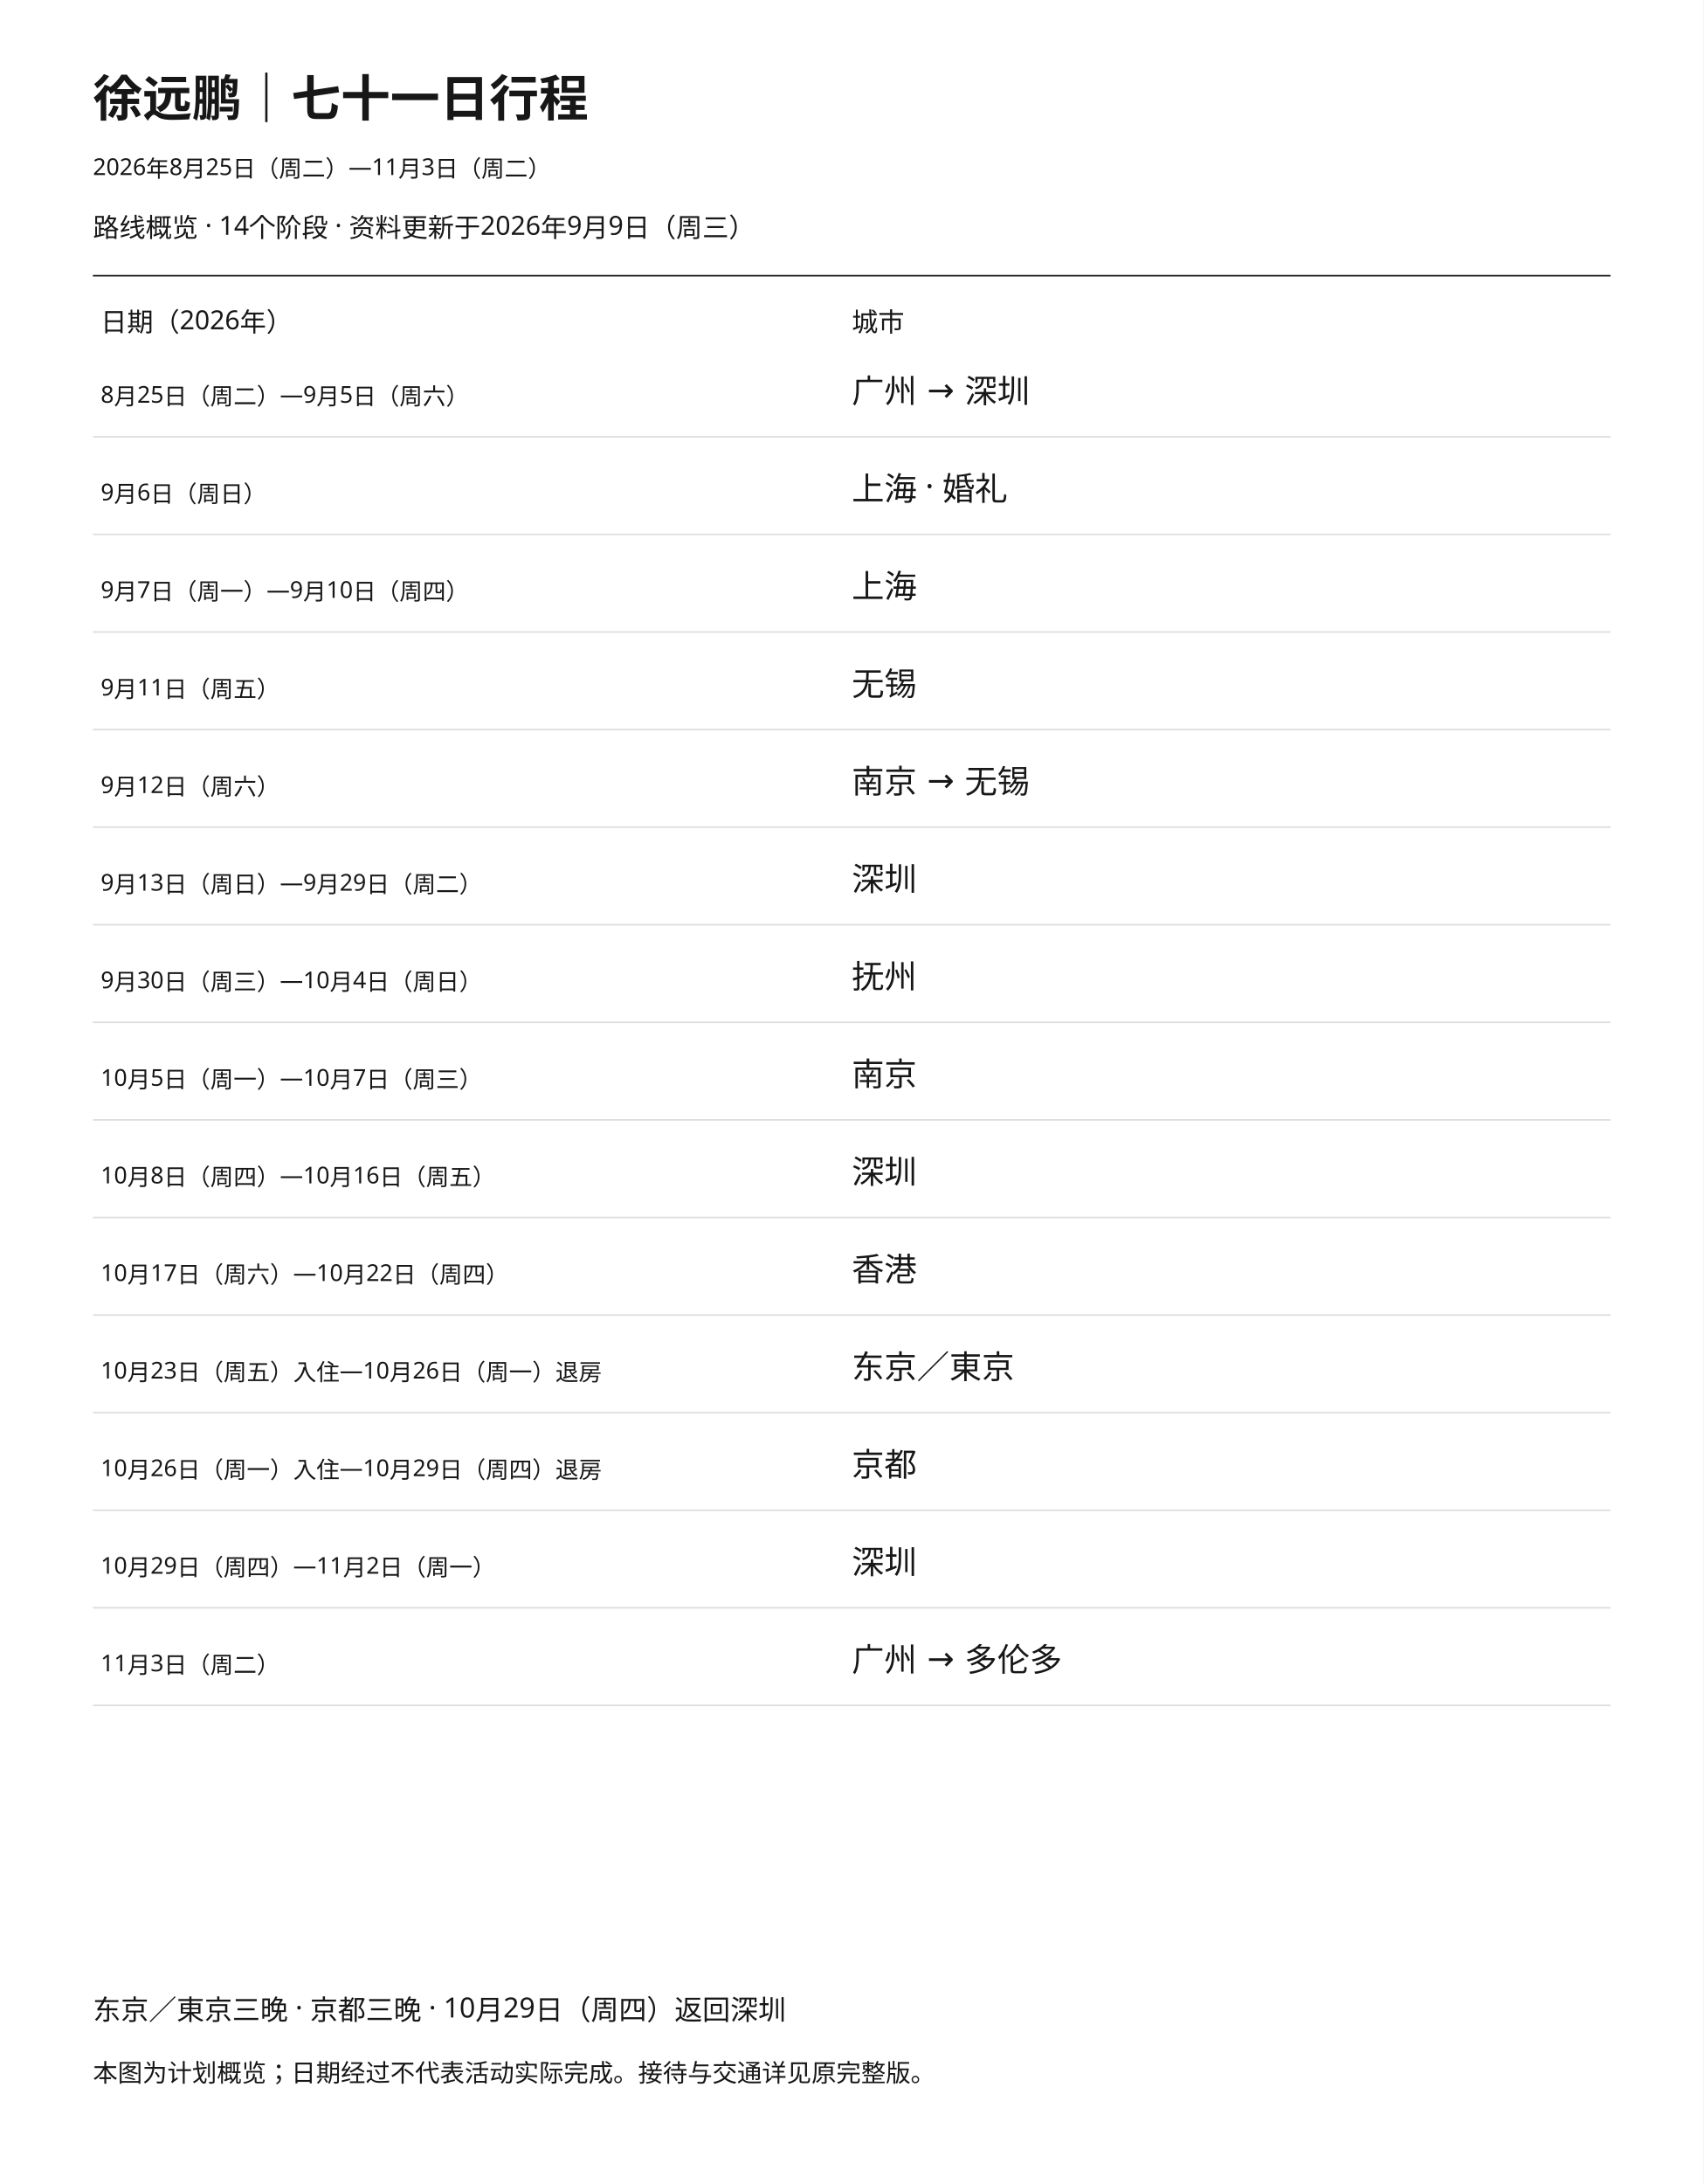
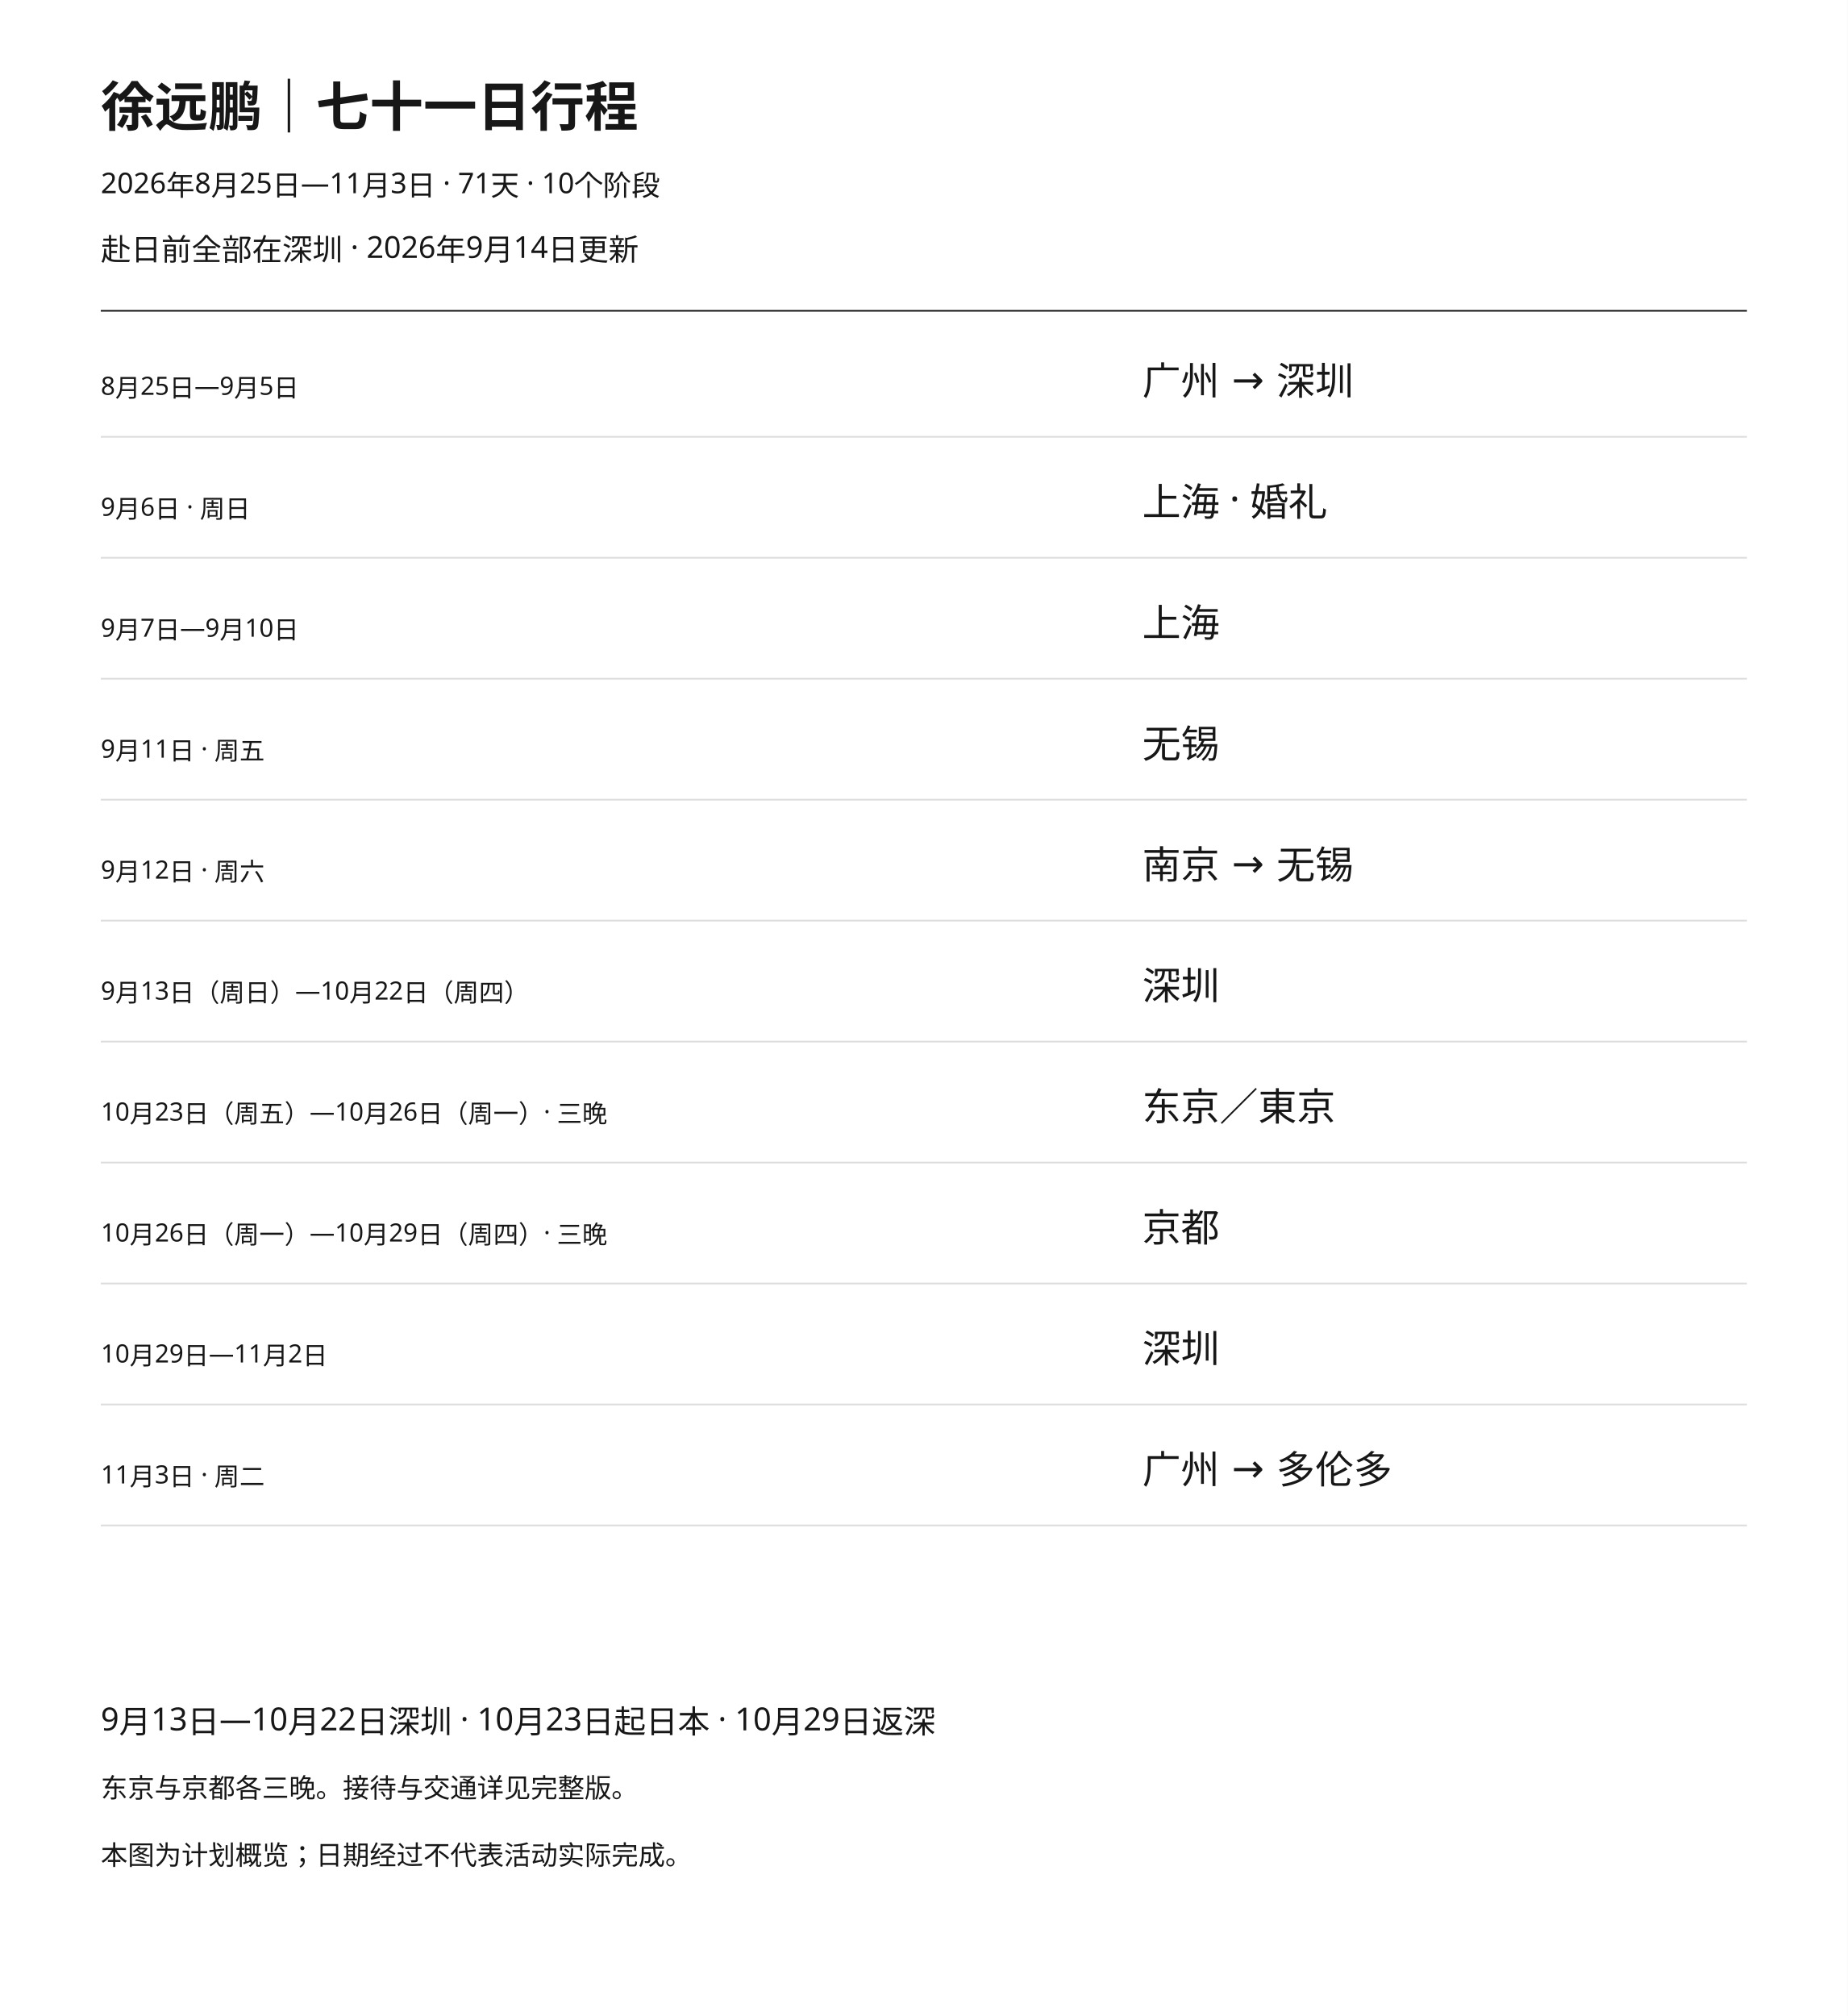
- <svg xmlns="http://www.w3.org/2000/svg" width="1100" height="1410" viewBox="0 0 1100 1410" role="img" aria-labelledby="title desc">
-   <rect width="1100" height="1410" fill="white" />
+ <svg xmlns="http://www.w3.org/2000/svg" width="1100" height="1200" viewBox="0 0 1100 1200" role="img" aria-labelledby="title desc">
+   <rect width="1100" height="1200" fill="white" />
  <g fill="#171717" font-family="PingFang SC,Microsoft YaHei,sans-serif">
    <text x="60" y="75" font-size="32" font-weight="600">徐远鹏｜七十一日行程</text>
-     <text x="60" y="113" font-size="15">2026年8月25日（周二）—11月3日（周二）</text>
-     <text x="60" y="153" font-size="17">路线概览 · 14个阶段 · 资料更新于2026年9月9日（周三）</text>
-     <path d="M60 178H1040" stroke="#171717" />
-     <text x="65" y="214" font-size="17">日期（2026年）</text>
-     <text x="550" y="214" font-size="17">城市</text>
-     <text x="65" y="260" font-size="15">8月25日（周二）—9月5日（周六）</text>
-     <text x="550" y="260" font-size="21">广州 → 深圳</text>
-     <path d="M60 282H1040" stroke="#dddddd" />
-     <text x="65" y="323" font-size="15">9月6日（周日）</text>
-     <text x="550" y="323" font-size="21">上海 · 婚礼</text>
-     <path d="M60 345H1040" stroke="#dddddd" />
-     <text x="65" y="386" font-size="15">9月7日（周一）—9月10日（周四）</text>
-     <text x="550" y="386" font-size="21">上海</text>
-     <path d="M60 408H1040" stroke="#dddddd" />
-     <text x="65" y="449" font-size="15">9月11日（周五）</text>
-     <text x="550" y="449" font-size="21">无锡</text>
-     <path d="M60 471H1040" stroke="#dddddd" />
-     <text x="65" y="512" font-size="15">9月12日（周六）</text>
-     <text x="550" y="512" font-size="21">南京 → 无锡</text>
-     <path d="M60 534H1040" stroke="#dddddd" />
-     <text x="65" y="575" font-size="15">9月13日（周日）—9月29日（周二）</text>
-     <text x="550" y="575" font-size="21">深圳</text>
-     <path d="M60 597H1040" stroke="#dddddd" />
-     <text x="65" y="638" font-size="15">9月30日（周三）—10月4日（周日）</text>
-     <text x="550" y="638" font-size="21">抚州</text>
-     <path d="M60 660H1040" stroke="#dddddd" />
-     <text x="65" y="701" font-size="15">10月5日（周一）—10月7日（周三）</text>
-     <text x="550" y="701" font-size="21">南京</text>
-     <path d="M60 723H1040" stroke="#dddddd" />
-     <text x="65" y="764" font-size="15">10月8日（周四）—10月16日（周五）</text>
-     <text x="550" y="764" font-size="21">深圳</text>
-     <path d="M60 786H1040" stroke="#dddddd" />
-     <text x="65" y="827" font-size="15">10月17日（周六）—10月22日（周四）</text>
-     <text x="550" y="827" font-size="21">香港</text>
-     <path d="M60 849H1040" stroke="#dddddd" />
-     <text x="65" y="890" font-size="15">10月23日（周五）入住—10月26日（周一）退房</text>
-     <text x="550" y="890" font-size="21">东京／東京</text>
-     <path d="M60 912H1040" stroke="#dddddd" />
-     <text x="65" y="953" font-size="15">10月26日（周一）入住—10月29日（周四）退房</text>
-     <text x="550" y="953" font-size="21">京都</text>
-     <path d="M60 975H1040" stroke="#dddddd" />
-     <text x="65" y="1016" font-size="15">10月29日（周四）—11月2日（周一）</text>
-     <text x="550" y="1016" font-size="21">深圳</text>
-     <path d="M60 1038H1040" stroke="#dddddd" />
-     <text x="65" y="1079" font-size="15">11月3日（周二）</text>
-     <text x="550" y="1079" font-size="21">广州 → 多伦多</text>
-     <path d="M60 1101H1040" stroke="#dddddd" />
-     <text x="60" y="1304" font-size="18">东京／東京三晚 · 京都三晚 · 10月29日（周四）返回深圳</text>
-     <text x="60" y="1344" font-size="16">本图为计划概览；日期经过不代表活动实际完成。接待与交通详见原完整版。</text>
+     <text x="60" y="115" font-size="17">2026年8月25日—11月3日 · 71天 · 10个阶段</text>
+     <text x="60" y="155" font-size="18">赴日前全部在深圳 · 2026年9月14日更新</text>
+     <path d="M60 185H1040" stroke="#171717" />
+     <text x="60" y="235" font-size="15">8月25日—9月5日</text>
+     <text x="680" y="235" font-size="23">广州 → 深圳</text>
+     <path d="M60 260H1040" stroke="#ddd" />
+     <text x="60" y="307" font-size="15">9月6日 · 周日</text>
+     <text x="680" y="307" font-size="23">上海 · 婚礼</text>
+     <path d="M60 332H1040" stroke="#ddd" />
+     <text x="60" y="379" font-size="15">9月7日—9月10日</text>
+     <text x="680" y="379" font-size="23">上海</text>
+     <path d="M60 404H1040" stroke="#ddd" />
+     <text x="60" y="451" font-size="15">9月11日 · 周五</text>
+     <text x="680" y="451" font-size="23">无锡</text>
+     <path d="M60 476H1040" stroke="#ddd" />
+     <text x="60" y="523" font-size="15">9月12日 · 周六</text>
+     <text x="680" y="523" font-size="23">南京 → 无锡</text>
+     <path d="M60 548H1040" stroke="#ddd" />
+     <text x="60" y="595" font-size="15">9月13日（周日）—10月22日（周四）</text>
+     <text x="680" y="595" font-size="23">深圳</text>
+     <path d="M60 620H1040" stroke="#ddd" />
+     <text x="60" y="667" font-size="15">10月23日（周五）—10月26日（周一）· 三晚</text>
+     <text x="680" y="667" font-size="23">东京／東京</text>
+     <path d="M60 692H1040" stroke="#ddd" />
+     <text x="60" y="739" font-size="15">10月26日（周一）—10月29日（周四）· 三晚</text>
+     <text x="680" y="739" font-size="23">京都</text>
+     <path d="M60 764H1040" stroke="#ddd" />
+     <text x="60" y="811" font-size="15">10月29日—11月2日</text>
+     <text x="680" y="811" font-size="23">深圳</text>
+     <path d="M60 836H1040" stroke="#ddd" />
+     <text x="60" y="883" font-size="15">11月3日 · 周二</text>
+     <text x="680" y="883" font-size="23">广州 → 多伦多</text>
+     <path d="M60 908H1040" stroke="#ddd" />
+     <text x="60" y="1030" font-size="19">9月13日—10月22日深圳 · 10月23日起日本 · 10月29日返深</text>
+     <text x="60" y="1070" font-size="16">东京与京都各三晚。接待与交通详见完整版。</text>
+     <text x="60" y="1110" font-size="16">本图为计划概览；日期经过不代表活动实际完成。</text>
  </g>
</svg>
